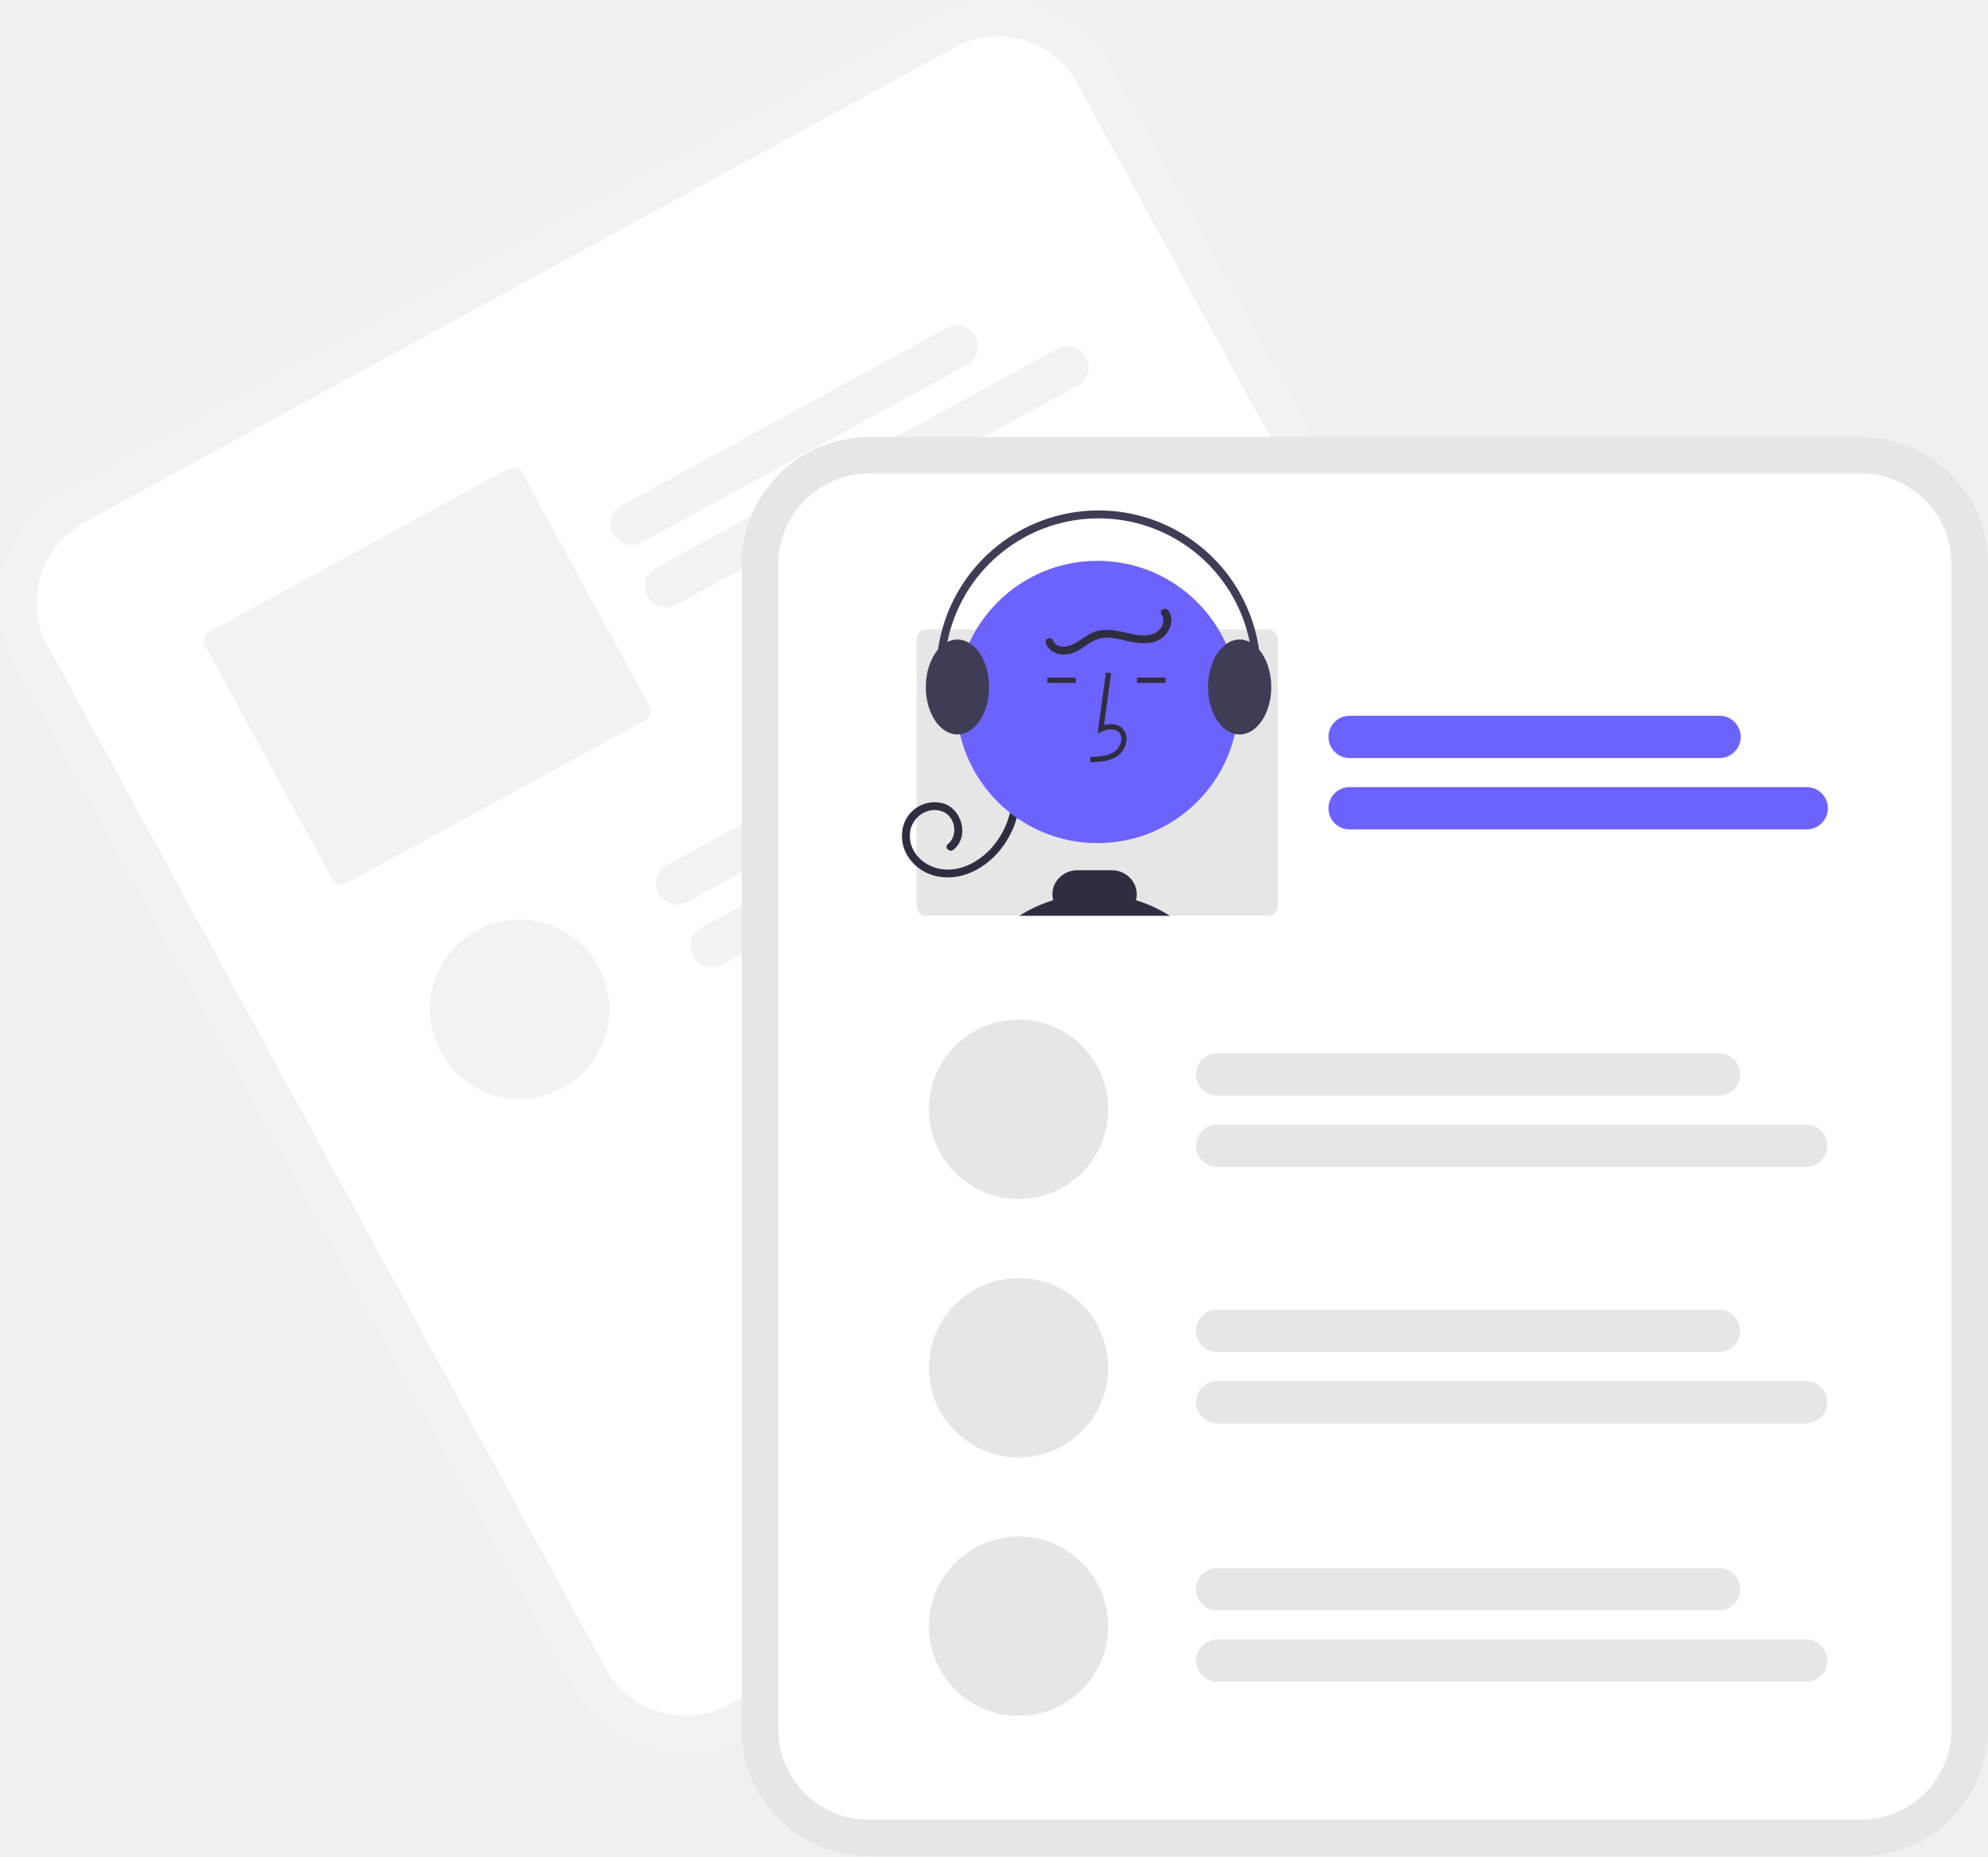
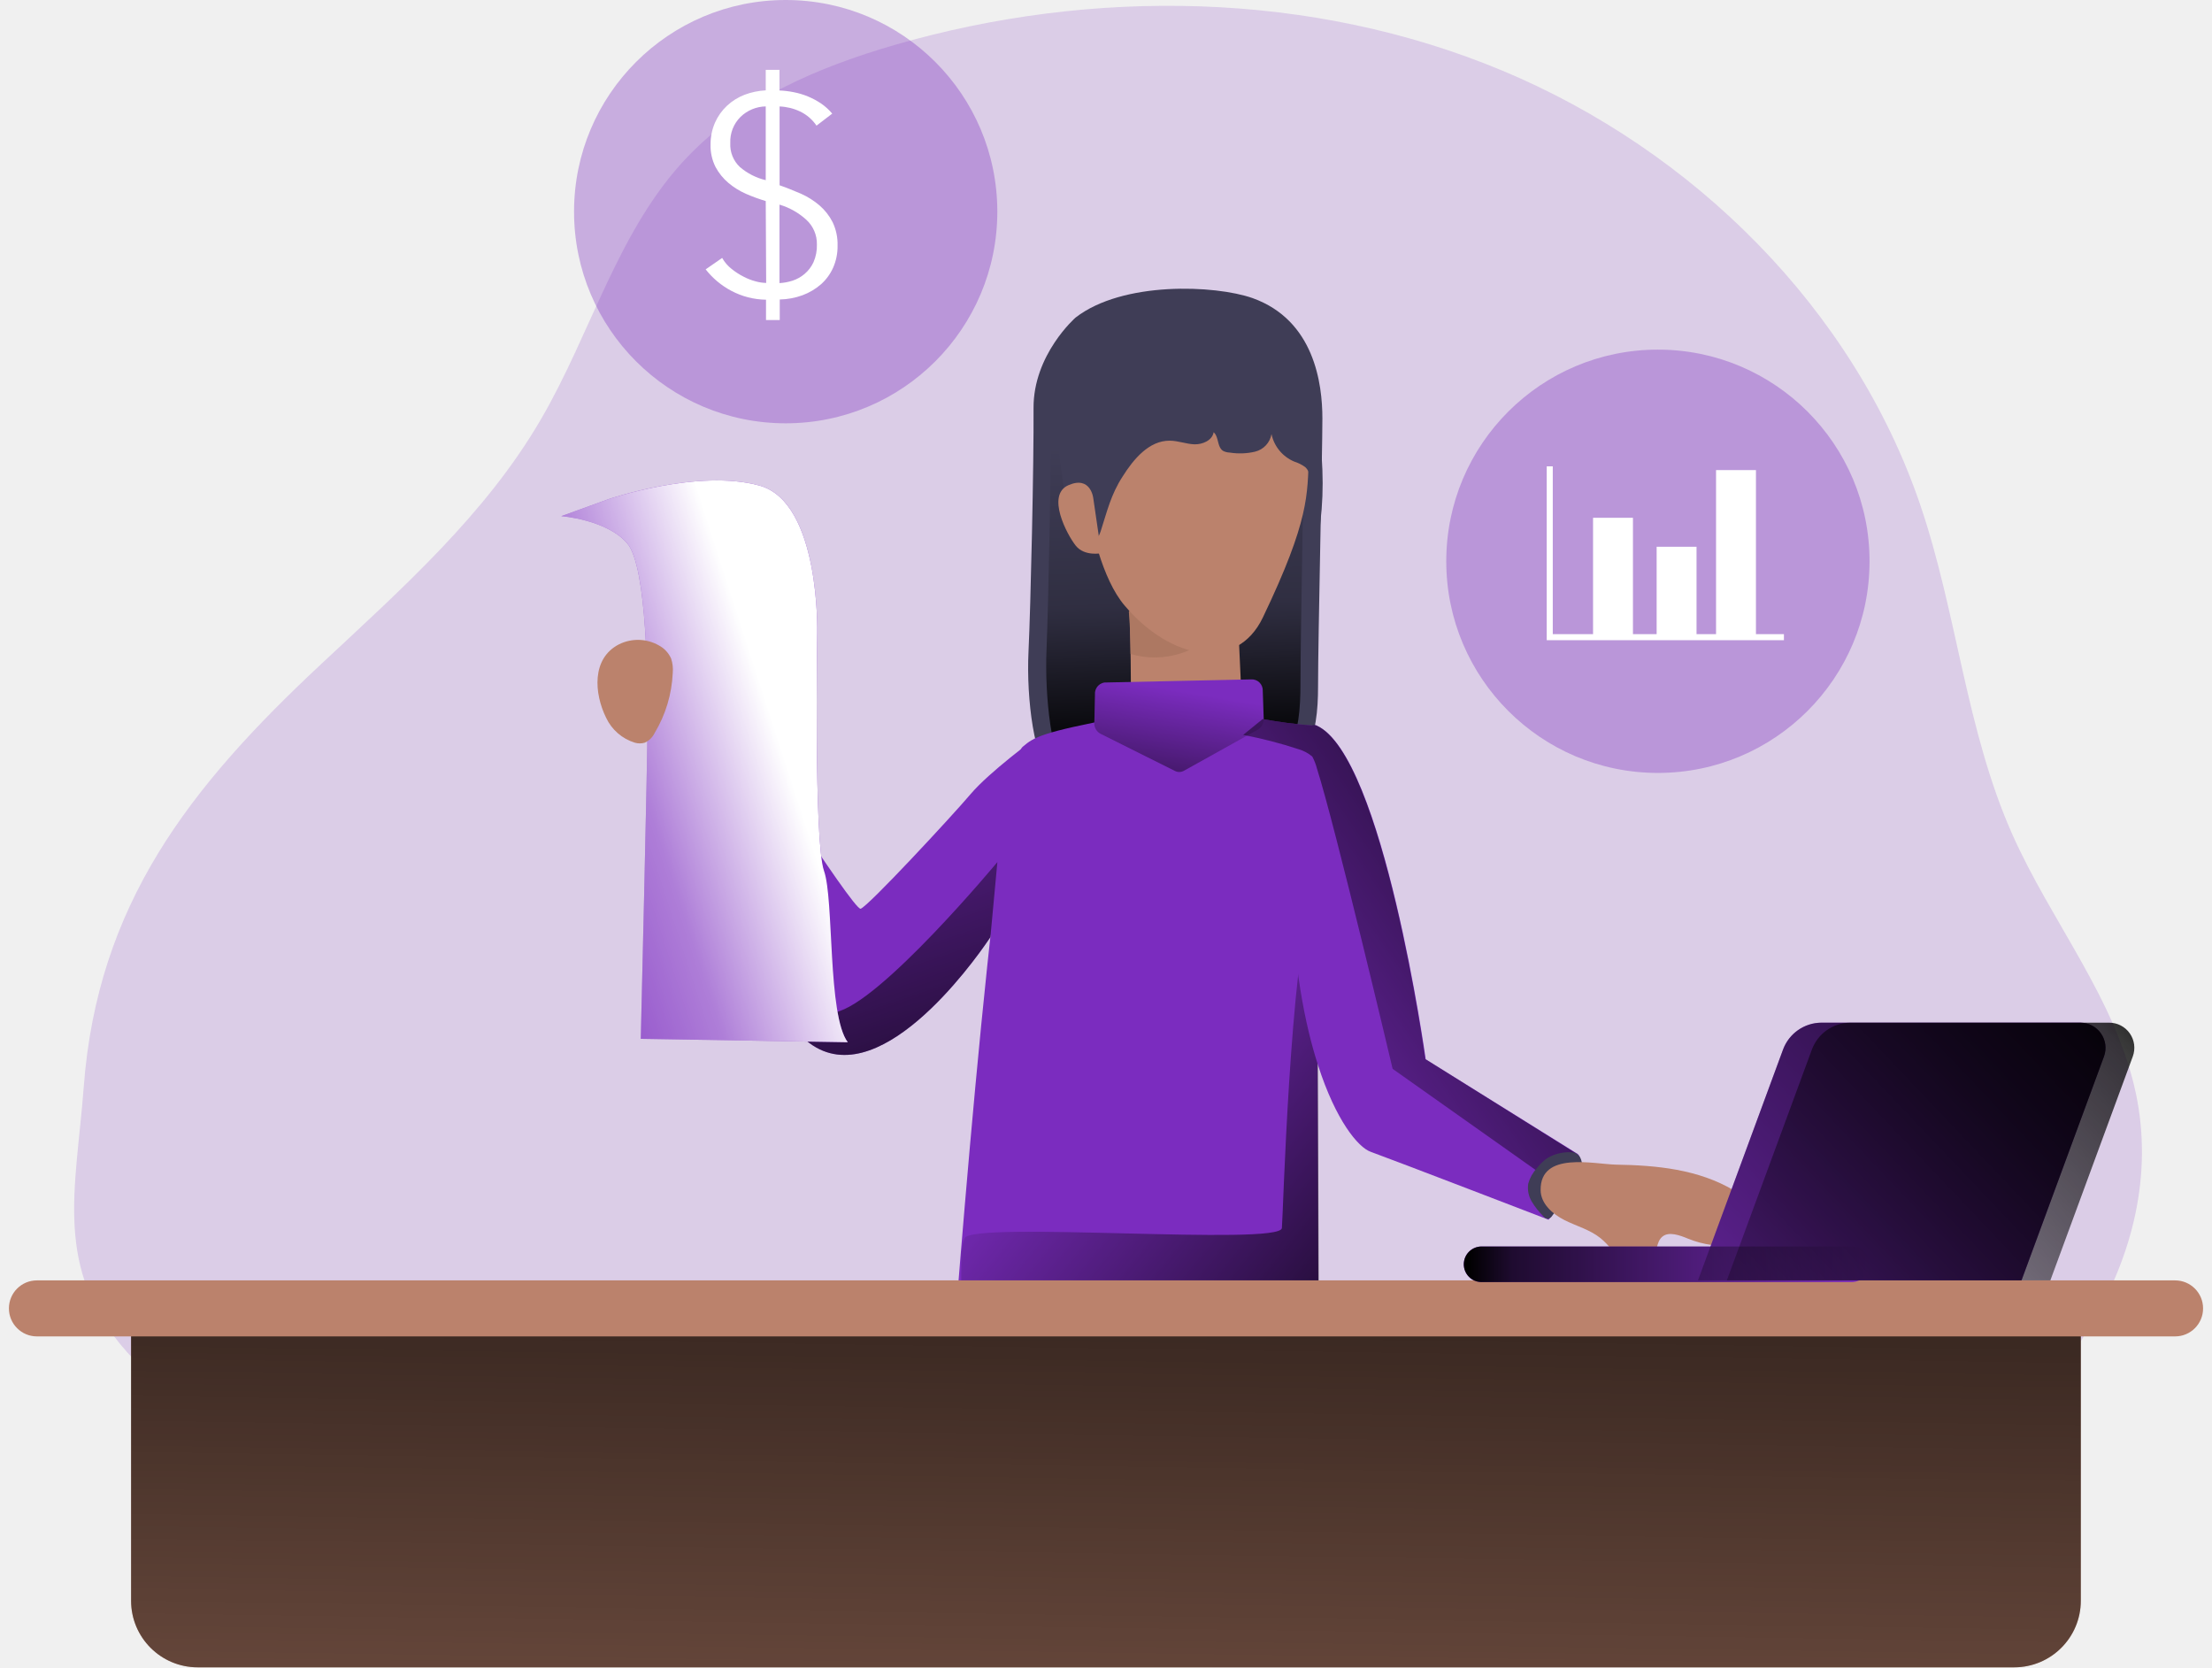
- <svg xmlns="http://www.w3.org/2000/svg" data-name="Layer 1" width="753.875" height="703.828" viewBox="0 0 753.875 703.828">
-   <path d="M578.475,103.958l-23.068,12.587L271.198,271.614,248.13,284.201a48.179,48.179,0,0,0-19.195,65.296L440.578,737.391a48.179,48.179,0,0,0,65.296,19.196l.06-.033L836.159,576.375l.06-.033a48.179,48.179,0,0,0,19.196-65.296L643.771,123.153A48.179,48.179,0,0,0,578.475,103.958Z" transform="translate(-223.0627 -98.08587)" fill="#f2f2f2" />
-   <path d="M585.111,116.119l-27.323,14.908L282.088,281.455,254.766,296.363a34.309,34.309,0,0,0-13.67,46.499L452.739,730.755a34.309,34.309,0,0,0,46.499,13.67l.06-.033L829.523,564.214l.06-.033a34.309,34.309,0,0,0,13.669-46.499L631.61,129.789A34.309,34.309,0,0,0,585.111,116.119Z" transform="translate(-223.0627 -98.08587)" fill="#fff" />
-   <path d="M589.667,236.521,466.505,303.721a8.014,8.014,0,1,1-7.677-14.07l123.162-67.2a8.014,8.014,0,1,1,7.677,14.07Z" transform="translate(-223.0627 -98.08587)" fill="#f2f2f2" />
-   <path d="M631.641,244.431,479.46,327.464a8.014,8.014,0,0,1-7.677-14.07l152.181-83.033a8.014,8.014,0,1,1,7.677,14.07Z" transform="translate(-223.0627 -98.08587)" fill="#f2f2f2" />
-   <path d="M415.872,275.748l-113.548,61.954a3.841,3.841,0,0,0-1.532,5.21L349.144,431.53a3.841,3.841,0,0,0,5.21,1.532l113.548-61.954a3.841,3.841,0,0,0,1.532-5.21l-48.352-88.617A3.841,3.841,0,0,0,415.872,275.748Z" transform="translate(-223.0627 -98.08587)" fill="#f2f2f2" />
-   <path d="M650.776,348.963,483.723,440.111a8.014,8.014,0,1,1-7.677-14.07l167.053-91.148a8.014,8.014,0,1,1,7.677,14.07Z" transform="translate(-223.0627 -98.08587)" fill="#f2f2f2" />
-   <path d="M692.751,356.872,496.678,463.854a8.014,8.014,0,0,1-7.677-14.07L685.074,342.802a8.014,8.014,0,1,1,7.677,14.07Z" transform="translate(-223.0627 -98.08587)" fill="#f2f2f2" />
-   <circle cx="197.039" cy="382.672" r="34" fill="#f2f2f2" />
-   <path d="M928.812,263.788H552.494a48.179,48.179,0,0,0-48.125,48.125V753.789a48.179,48.179,0,0,0,48.125,48.125H928.812a48.179,48.179,0,0,0,48.125-48.125V311.913A48.179,48.179,0,0,0,928.812,263.788Z" transform="translate(-223.0627 -98.08587)" fill="#e6e6e6" />
-   <path d="M928.813,277.642H552.494a34.309,34.309,0,0,0-34.271,34.271V753.789A34.309,34.309,0,0,0,552.494,788.06H928.813a34.309,34.309,0,0,0,34.271-34.271V311.913A34.309,34.309,0,0,0,928.813,277.642Z" transform="translate(-223.0627 -98.08587)" fill="#fff" />
-   <path d="M875.143,385.517H734.842a8.014,8.014,0,0,1,0-16.028H875.143a8.014,8.014,0,1,1,0,16.028Z" transform="translate(-223.0627 -98.08587)" fill="#6c63ff" />
-   <path d="M908.201,412.565H734.842a8.014,8.014,0,1,1,0-16.028h173.36a8.014,8.014,0,0,1,0,16.028Z" transform="translate(-223.0627 -98.08587)" fill="#6c63ff" />
-   <path d="M703.792,336.711H574.442a3.841,3.841,0,0,0-3.84,3.84v100.95a3.841,3.841,0,0,0,3.84,3.84h129.35a3.841,3.841,0,0,0,3.84-3.84v-100.95A3.841,3.841,0,0,0,703.792,336.711Z" transform="translate(-223.0627 -98.08587)" fill="#e6e6e6" />
-   <path d="M609.924,398.701a34.087,34.087,0,0,1-8.804,23.076c-5.656,6.207-14.076,10.324-22.573,8.62-7.824-1.568-14.182-8.407-13.389-16.68a12.356,12.356,0,0,1,15.267-11.095c7.433,1.929,10.394,12.641,4.201,17.669-1.486,1.206-3.621-.904-2.121-2.121,4.094-3.324,2.829-10.595-2.112-12.419-5.754-2.123-11.85,2.443-12.264,8.326-.491,6.974,4.852,12.226,11.404,13.463,7.088,1.338,14.115-2.29,18.918-7.297a30.955,30.955,0,0,0,8.474-21.542,1.501,1.501,0,0,1,3,0Z" transform="translate(-223.0627 -98.08587)" fill="#2f2e41" />
-   <circle cx="416.155" cy="266.167" r="53.519" fill="#6c63ff" />
-   <path d="M636.48,387.089l-.056-2c3.721-.104,7.001-.337,9.466-2.138a6.148,6.148,0,0,0,2.381-4.528,3.514,3.514,0,0,0-1.153-2.895c-1.636-1.382-4.269-.935-6.188-.055l-1.655.759,3.173-23.19,1.981.271-2.699,19.727c2.607-.767,5.023-.437,6.678.961a5.471,5.471,0,0,1,1.86,4.492,8.133,8.133,0,0,1-3.2,6.073C643.903,386.881,639.787,386.996,636.48,387.089Z" transform="translate(-223.0627 -98.08587)" fill="#2f2e41" />
-   <rect x="431.167" y="256.929" width="10.771" height="2" fill="#2f2e41" />
-   <rect x="397.167" y="256.929" width="10.771" height="2" fill="#2f2e41" />
-   <path d="M609.572,445.341a53.006,53.006,0,0,1,12.89-5.93,8.568,8.568,0,0,1,.02-4.71,9.426,9.426,0,0,1,9.13-6.63h13.04a9.46,9.46,0,0,1,9.15,6.64,8.532,8.532,0,0,1,.02,4.7,53.167,53.167,0,0,1,12.89,5.93Z" transform="translate(-223.0627 -98.08587)" fill="#2f2e41" />
-   <path d="M700.522,344.391a11.571,11.571,0,0,0-3.53-2.87,8.367,8.367,0,0,0-3.85-.95,8.772,8.772,0,0,0-5.11,1.72c-4.07,2.88-6.89,9.09-6.89,16.28,0,9.02,4.44,16.5,10.21,17.8a8.253,8.253,0,0,0,1.79.2c6.61,0,12-8.07,12-18C705.142,352.811,703.332,347.681,700.522,344.391Z" transform="translate(-223.0627 -98.08587)" fill="#3f3d56" />
-   <path d="M590.602,341.861h-.01a8.578,8.578,0,0,0-4.45-1.29,8.367,8.367,0,0,0-3.85.95,11.571,11.571,0,0,0-3.53,2.87l-.01.01c-2.8,3.29-4.61,8.42-4.61,14.17,0,7.76,3.28,14.38,7.88,16.91a8.542,8.542,0,0,0,4.12,1.09,7.724,7.724,0,0,0,.96-.06h.01c6.16-.74,11.03-8.5,11.03-17.94C598.142,351.011,595.013,344.521,590.602,341.861Z" transform="translate(-223.0627 -98.08587)" fill="#3f3d56" />
-   <path d="M582.772,373.76a1.501,1.501,0,0,0,1.422-1.98,58.499,58.499,0,1,1,112.687-6.575,1.5,1.5,0,0,0,2.936.619A61.501,61.501,0,1,0,581.351,372.739,1.501,1.501,0,0,0,582.772,373.76Z" transform="translate(-223.0627 -98.08587)" fill="#3f3d56" />
-   <path d="M666.103,329.577c2.119,2.893,1.074,6.791-1.158,9.285-2.905,3.245-7.539,3.45-11.562,2.848-4.514-.676-9.303-2.791-13.873-1.366-3.895,1.215-6.674,4.748-10.721,5.635-3.589.787-7.881-.255-9.139-4.08-.605-1.838,2.291-2.626,2.893-.798.814,2.475,4.329,2.425,6.341,1.74,3.227-1.099,5.714-3.771,8.885-5.047,3.739-1.505,7.796-.825,11.603.032,3.588.808,7.718,2.006,11.293.497,2.645-1.117,4.75-4.635,2.847-7.232-1.142-1.559,1.46-3.057,2.59-1.514Z" transform="translate(-223.0627 -98.08587)" fill="#2f2e41" />
-   <path d="M874.932,513.492H684.63a8.014,8.014,0,1,1,0-16.028H874.932a8.014,8.014,0,0,1,0,16.028Z" transform="translate(-223.0627 -98.08587)" fill="#e6e6e6" />
-   <path d="M907.99,540.539H684.63a8.014,8.014,0,1,1,0-16.028H907.99a8.014,8.014,0,1,1,0,16.028Z" transform="translate(-223.0627 -98.08587)" fill="#e6e6e6" />
-   <path d="M874.932,610.705H684.63a8.014,8.014,0,1,1,0-16.028H874.932a8.014,8.014,0,1,1,0,16.028Z" transform="translate(-223.0627 -98.08587)" fill="#e6e6e6" />
-   <path d="M907.99,637.753H684.63a8.014,8.014,0,1,1,0-16.028H907.99a8.014,8.014,0,1,1,0,16.028Z" transform="translate(-223.0627 -98.08587)" fill="#e6e6e6" />
-   <circle cx="386.25" cy="420.614" r="34" fill="#e6e6e6" />
-   <circle cx="386.25" cy="518.614" r="34" fill="#e6e6e6" />
-   <path d="M874.932,708.705H684.63a8.014,8.014,0,1,1,0-16.028H874.932a8.014,8.014,0,1,1,0,16.028Z" transform="translate(-223.0627 -98.08587)" fill="#e6e6e6" />
-   <path d="M907.99,735.753H684.63a8.014,8.014,0,1,1,0-16.028H907.99a8.014,8.014,0,1,1,0,16.028Z" transform="translate(-223.0627 -98.08587)" fill="#e6e6e6" />
-   <circle cx="386.25" cy="616.614" r="34" fill="#e6e6e6" />
+ <svg xmlns="http://www.w3.org/2000/svg" xmlns:xlink="http://www.w3.org/1999/xlink" id="Layer_1" data-name="Layer 1" viewBox="0 0 399.25 303.36" width="406" height="306" class="illustration styles_illustrationTablet__1DWOa">
+   <defs>
+     <linearGradient id="linear-gradient" x1="218.73" y1="155.55" x2="216.47" y2="86.25" gradientUnits="userSpaceOnUse">
+       <stop offset="0.01" />
+       <stop offset="0.36" stop-opacity="0.32" />
+       <stop offset="0.41" stop-opacity="0.24" />
+       <stop offset="0.83" stop-opacity="0" />
+     </linearGradient>
+     <linearGradient id="linear-gradient-2" x1="260.54" y1="258.36" x2="195.9" y2="206.07" gradientUnits="userSpaceOnUse">
+       <stop offset="0.01" />
+       <stop offset="0.12" stop-opacity="0.75" />
+       <stop offset="1" stop-opacity="0" />
+     </linearGradient>
+     <linearGradient id="linear-gradient-3" x1="213.73" y1="172.29" x2="218.67" y2="142.95" xlink:href="#linear-gradient-2" />
+     <linearGradient id="linear-gradient-4" x1="298.56" y1="164.92" x2="217.87" y2="220.09" xlink:href="#linear-gradient-2" />
+     <linearGradient id="linear-gradient-5" x1="200.7" y1="193.57" x2="196.99" y2="439.05" xlink:href="#linear-gradient-2" />
+     <linearGradient id="linear-gradient-6" x1="264.73" y1="230.03" x2="338.53" y2="230.03" xlink:href="#linear-gradient-2" />
+     <linearGradient id="linear-gradient-7" x1="390.22" y1="190.23" x2="290.79" y2="284.72" xlink:href="#linear-gradient-2" />
+     <linearGradient id="linear-gradient-8" x1="395.47" y1="190.23" x2="296.04" y2="284.72" xlink:href="#linear-gradient-2" />
+     <linearGradient id="linear-gradient-9" x1="176.74" y1="230.14" x2="144.32" y2="135.04" xlink:href="#linear-gradient-2" />
+     <linearGradient id="linear-gradient-10" x1="86.74" y1="173.45" x2="146.02" y2="154.31" gradientUnits="userSpaceOnUse">
+       <stop offset="0.02" stop-color="#fff" stop-opacity="0" />
+       <stop offset="0.58" stop-color="#fff" stop-opacity="0.39" />
+       <stop offset="1" stop-color="#fff" />
+     </linearGradient>
+   </defs>
+   <path d="M61.89,138.25C76.56,124.53,91.89,111,102,93.62c9.24-15.81,14-34.52,26.67-47.77,10-10.45,23.77-16.33,37.63-20.36,36.16-10.49,76-9.83,110.71,4.67s63.86,43.33,76,79c6.68,19.63,8.3,40.89,16.71,59.85,7.1,16,18.92,30.11,22.53,47.25,6.18,29.39-14.62,59.12-41.2,73.1s-57.67,15.8-87.67,17.22c-54.94,2.61-111.24,4.71-165-8.9-24.43-6.18-54.43-15-71.71-34.43-13.46-15.15-9.24-29.6-7.84-48.15C21.32,181.82,38.1,160.49,61.89,138.25Z" transform="translate(-5.22 -17.29)" fill="#7b2cbf" opacity="0.18" style="isolation: isolate;" />
+   <path d="M199.32,75.06s-7.73,6.73-7.66,16.52-.52,36-.92,44.39,1.06,20.3,4.29,22.14S218.16,163.29,230,161s13.43-9.88,13.43-18.84.79-42.42.79-48.73-1.46-17.87-12.7-21.9C224.68,69.13,207.9,68.42,199.32,75.06Z" transform="translate(-5.22 -17.29)" fill="#3f3d56" />
+   <path d="M201.55,74.64s-6.78,6.73-6.72,16.53-.46,36-.81,44.39.93,20.3,3.77,22.14,20.3,5.18,30.65,2.92,11.79-9.88,11.79-18.85.69-42.41.69-48.72-1.28-17.87-11.14-21.9C223.81,68.71,209.09,68,201.55,74.64Z" transform="translate(-5.22 -17.29)" fill="url(#linear-gradient)" />
+   <path d="M228.56,123.74l1,21.5s-3.54,5.56-10.25,4.81c-10.37-1.15-9.92-4.23-9.92-4.23s0-15.53-.42-19" transform="translate(-5.22 -17.29)" fill="#bb826c" />
+   <path d="M226.08,130.74l2.4-4.33L209,128.56c.16,1.33.26,4.42.32,7.72A15.49,15.49,0,0,0,226.08,130.74Z" transform="translate(-5.22 -17.29)" fill="#ad7862" />
+   <path d="M243.67,282.42S228,293.7,211.69,292c-44-4.49-35.49-18.44-35.49-18.44s8.49-116.07,13.49-120.4c2.08-1.8,3.66-2.66,17.49-5.29,7.6-1.45,11.5-2.4,22-.48,1.54.28,2.93.52,4.17.73a85.5,85.5,0,0,0,9,1.16c.56,0,.78,0,.78,0l0,7.74.09,25.5.11,28.52.14,39.83Z" transform="translate(-5.22 -17.29)" fill="#7b2cbf" />
+   <path d="M243.54,250.94a8.17,8.17,0,0,1-.94,1.25,13.43,13.43,0,0,1-4.18,2.89c-7.48,3.61-16,4.33-24.29,4.52-9.84.23-19.67-.23-29.5-.7-1.69-.07-3.54-.21-4.74-1.41s-1.35-3.14-1.38-4.87c0-2,0-4,0-6.05a9.56,9.56,0,0,1,.6-4c1.45-3.15,57.41,1.45,57.74-1.84.21-2.06,1.43-48,5.61-61.37-.16.54.41,2,.88,3.28Z" transform="translate(-5.22 -17.29)" fill="url(#linear-gradient-2)" />
+   <path d="M199.34,90.44s.86,27.53,8.87,37c8.45,10,20.41,12.14,25.17,2.21,8.57-17.87,8.08-22.43,8.38-29.3C242.52,82.48,215.19,67.13,199.34,90.44Z" transform="translate(-5.22 -17.29)" fill="#bb826c" />
+   <path d="M285.38,239.21S257,228.29,253,226.85c-2.29-.82-6.33-5.68-9.57-15.74-2.47-7.61-4.46-18.23-4.9-32.32-.43-13.86.35-21.25,1.38-25.18.84-3.14,1.83-4.07,2.51-4.29a1,1,0,0,1,.78,0c12.12,5.43,19.82,60.7,19.82,60.7l27.29,17C293.78,228.53,285.38,239.21,285.38,239.21Z" transform="translate(-5.22 -17.29)" fill="#7b2cbf" />
+   <path d="M233.37,143l.17,5a2.16,2.16,0,0,1-1,2L219,157.54a1.73,1.73,0,0,1-1.65,0l-13.51-6.75a2.11,2.11,0,0,1-1.12-1.8l.12-5.31a2.05,2.05,0,0,1,1.69-2.21l26.71-.57A2,2,0,0,1,233.37,143Z" transform="translate(-5.22 -17.29)" fill="#7b2cbf" />
+   <path d="M233.37,143l.17,5a2.16,2.16,0,0,1-1,2L219,157.54a1.73,1.73,0,0,1-1.65,0l-13.51-6.75a2.11,2.11,0,0,1-1.12-1.8l.12-5.31a2.05,2.05,0,0,1,1.69-2.21l26.71-.57A2,2,0,0,1,233.37,143Z" transform="translate(-5.22 -17.29)" fill="url(#linear-gradient-3)" />
+   <path d="M224.83,96.44c.49.94.4,2.3,1.31,2.88a2.75,2.75,0,0,0,1.21.31,11.9,11.9,0,0,0,4.61-.16,4,4,0,0,0,3-3.2,7,7,0,0,0,4.13,5,7,7,0,0,1,2,1c.92.82,1,2.2,1.06,3.43.1,3.87-.34,8.29.4,12.07,1.1-1.13,1.12-3.89,1.3-5.42a60.94,60.94,0,0,0,.37-9.55C244,96.5,243,88.58,238,84.15a10.37,10.37,0,0,0-5.58-2.56c-9.79-1.36-4.93-8.92-18.66-4.26s-19,12.76-17.14,24.82C197,104.8,198,115,201.48,116c1.3.38,2-.91,2.38-2,1.18-3.64,1.85-6.68,4-10,2-3.18,4.82-6.56,8.58-6.53,1.51,0,3,.61,4.48.66s3.27-.71,3.51-2.2A1.78,1.78,0,0,1,224.83,96.44Z" transform="translate(-5.22 -17.29)" fill="#3f3d56" />
+   <path d="M202.53,107.93s-.45-4.15-4.53-2.36-.25,9,1.34,11,4.65,1.37,4.65,1.37" transform="translate(-5.22 -17.29)" fill="#bb826c" />
+   <path d="M191.87,151.7,187.11,173l-3.3,14.79-.35.52c-2.72,4-20.44,28.91-33.14,18.31-13.78-11.52-26.55-51.48-26.55-51.48a9.73,9.73,0,0,1,3.75-4.56,23.78,23.78,0,0,1,8.52-3.41S158.88,183,160.2,182.63s16.55-16.78,20-20.85S191.87,151.7,191.87,151.7Z" transform="translate(-5.22 -17.29)" fill="#7b2cbf" />
+   <path d="M290.28,227.08l-2.43,6.5L257,211.76s-10.44-44.22-13.78-54.67a9.76,9.76,0,0,0-.84-2.15,6.75,6.75,0,0,0-2.48-1.33A80.25,80.25,0,0,0,229.8,151l3.55-2.88a85.5,85.5,0,0,0,9,1.16,1,1,0,0,1,.78,0c12.12,5.43,19.82,60.7,19.82,60.7Z" transform="translate(-5.22 -17.29)" fill="url(#linear-gradient-4)" />
+   <path d="M285.14,228a8.42,8.42,0,0,0-1.91,1.86,6.7,6.7,0,0,0-1.55,2.77,4.89,4.89,0,0,0,.63,3.27,13.4,13.4,0,0,0,2.09,2.66,1.21,1.21,0,0,0,.85.5,1.19,1.19,0,0,0,.78-.56c.69-.89,1.33-1.81,2-2.73l2.25-3.22a6.26,6.26,0,0,0,1.14-2.22c.26-1.27-.1-3.08-1.47-3.35A7.69,7.69,0,0,0,285.14,228Z" transform="translate(-5.22 -17.29)" fill="#3f3d56" />
+   <path d="M283.93,233.81c0,2.45,2.15,4.37,4.34,5.47s4.64,1.74,6.55,3.28c1.52,1.22,2.59,2.94,4.18,4.07s4.11,1.41,5.26-.15c.91-1.24.63-3.18,1.81-4.18s3.16-.27,4.69.36a17.86,17.86,0,0,0,8.85,1.19,5.62,5.62,0,0,0,2.42-.75c1.61-1.07,1.93-3.45,1.15-5.22a9.52,9.52,0,0,0-4.07-4c-6.47-3.85-14.08-4.57-21.46-4.69C293.6,229.1,283.86,226.71,283.93,233.81Z" transform="translate(-5.22 -17.29)" fill="#bb826c" />
+   <path d="M22.23,237.59H377a0,0,0,0,1,0,0v53.66a12.11,12.11,0,0,1-12.11,12.11H34.34a12.11,12.11,0,0,1-12.11-12.11V237.59a0,0,0,0,1,0,0Z" fill="#bb826c" />
+   <path d="M22.23,237.59H377a0,0,0,0,1,0,0v53.66a12.11,12.11,0,0,1-12.11,12.11H34.34a12.11,12.11,0,0,1-12.11-12.11V237.59a0,0,0,0,1,0,0Z" fill="url(#linear-gradient-5)" />
+   <rect y="232.96" width="399.25" height="10.19" rx="5.09" fill="#bb826c" />
+   <rect x="264.73" y="226.79" width="73.8" height="6.48" rx="3.24" fill="#7b2cbf" />
+   <path d="M371.43,250.25H312.56l15.48-42a7.49,7.49,0,0,1,7-4.89h47.11a4.58,4.58,0,0,1,4.29,6.15Z" transform="translate(-5.22 -17.29)" fill="#7b2cbf" />
+   <rect x="264.73" y="226.79" width="73.8" height="6.48" rx="3.24" fill="url(#linear-gradient-6)" />
+   <path d="M371.43,250.25H312.56l15.48-42a7.49,7.49,0,0,1,7-4.89h47.11a4.58,4.58,0,0,1,4.29,6.15Z" transform="translate(-5.22 -17.29)" fill="url(#linear-gradient-7)" />
+   <path d="M376.68,250.25H317.81l15.48-42a7.49,7.49,0,0,1,7-4.89h47.1a4.57,4.57,0,0,1,4.29,6.15Z" transform="translate(-5.22 -17.29)" fill="url(#linear-gradient-8)" />
+   <path d="M185.08,174.14l-1.27,13.66-.35.52c-2.72,4-20.44,28.91-33.14,18.31-13.78-11.52-26.55-51.48-26.55-51.48a9.73,9.73,0,0,1,3.75-4.56l2.14,6.41s16.36,46.31,25.93,44.46C163.7,199.89,185.08,174.14,185.08,174.14Z" transform="translate(-5.22 -17.29)" fill="url(#linear-gradient-9)" />
+   <path d="M114.32,108.11s16.37-5.56,27.48-2.47,10.5,26.86,10.5,26.86-.62,38,1.23,43.23.62,26.25,4.33,31.19l-37.67-.62s1.23-50.64,1.23-57.43,0-28.41-3.7-32.73-12-4.94-12-4.94Z" transform="translate(-5.22 -17.29)" fill="#7b2cbf" />
+   <path d="M114.32,108.11s16.37-5.56,27.48-2.47,10.5,26.86,10.5,26.86-.62,38,1.23,43.23.62,26.25,4.33,31.19l-37.67-.62s1.23-50.64,1.23-57.43,0-28.41-3.7-32.73-12-4.94-12-4.94Z" transform="translate(-5.22 -17.29)" fill="url(#linear-gradient-10)" />
+   <path d="M116.23,134.52a7.74,7.74,0,0,1,7.33.24,5,5,0,0,1,2.14,2.32,6.36,6.36,0,0,1,.31,2.64,23.18,23.18,0,0,1-3.28,10.91,3.72,3.72,0,0,1-1.82,1.79,3.21,3.21,0,0,1-1.79,0,8.53,8.53,0,0,1-5.24-4.55C111.71,143.47,111.21,137.09,116.23,134.52Z" transform="translate(-5.22 -17.29)" fill="#bb826c" />
+   <circle cx="300.05" cy="102.12" r="38.51" fill="#7b2cbf" opacity="0.34" style="isolation: isolate;" />
+   <circle cx="141.34" cy="38.51" r="38.51" fill="#7b2cbf" opacity="0.34" style="isolation: isolate;" />
+   <polyline points="280.37 84.85 280.37 115.93 322.98 115.93" fill="none" stroke="#fff" stroke-miterlimit="10" stroke-width="1.1" />
+   <rect x="288.25" y="94.21" width="7.26" height="21.26" fill="#fff" />
+   <rect x="299.82" y="99.48" width="7.26" height="15.99" fill="#fff" />
+   <rect x="310.63" y="85.53" width="7.26" height="29.94" fill="#fff" />
+   <path d="M142.93,53.87a31.35,31.35,0,0,1-3.56-1.3,13.21,13.21,0,0,1-3.23-2,9.86,9.86,0,0,1-2.34-2.89,8.54,8.54,0,0,1-.91-4.08,9.7,9.7,0,0,1,.81-4,9.46,9.46,0,0,1,2.18-3.07,10,10,0,0,1,3.2-2,12.7,12.7,0,0,1,3.85-.8V30h2.5v3.75a16.81,16.81,0,0,1,2.57.31,13.48,13.48,0,0,1,2.61.78,13.79,13.79,0,0,1,2.42,1.3,10.31,10.31,0,0,1,2,1.82l-2.86,2.19a7.49,7.49,0,0,0-3-2.58,9.5,9.5,0,0,0-3.72-.91V51c1.32.45,2.61,1,3.88,1.53a14,14,0,0,1,3.38,2.13,10.05,10.05,0,0,1,2.39,3.05A9.31,9.31,0,0,1,156,62a9.53,9.53,0,0,1-.81,4A8.9,8.9,0,0,1,153,69a10.88,10.88,0,0,1-3.36,2,12.76,12.76,0,0,1-4.16.78v3.74h-2.5V71.82a13.9,13.9,0,0,1-6.32-1.62A14.57,14.57,0,0,1,132,66.3l3-2.08a6.76,6.76,0,0,0,1.72,2,12.63,12.63,0,0,0,2.16,1.4,10.28,10.28,0,0,0,2.21.86,7.79,7.79,0,0,0,1.92.29Zm0-17.22a6.77,6.77,0,0,0-4.58,1.9,6.32,6.32,0,0,0-1.87,4.76,5.58,5.58,0,0,0,1.77,4.39,11.23,11.23,0,0,0,4.68,2.37Zm2.5,32.15a9.46,9.46,0,0,0,2.37-.44A6.43,6.43,0,0,0,150,67.13,6.18,6.18,0,0,0,151.62,65a7.51,7.51,0,0,0,.62-3.25,5.92,5.92,0,0,0-1.92-4.47,12.51,12.51,0,0,0-4.89-2.76Z" transform="translate(-5.22 -17.29)" fill="#fff" />
</svg>
